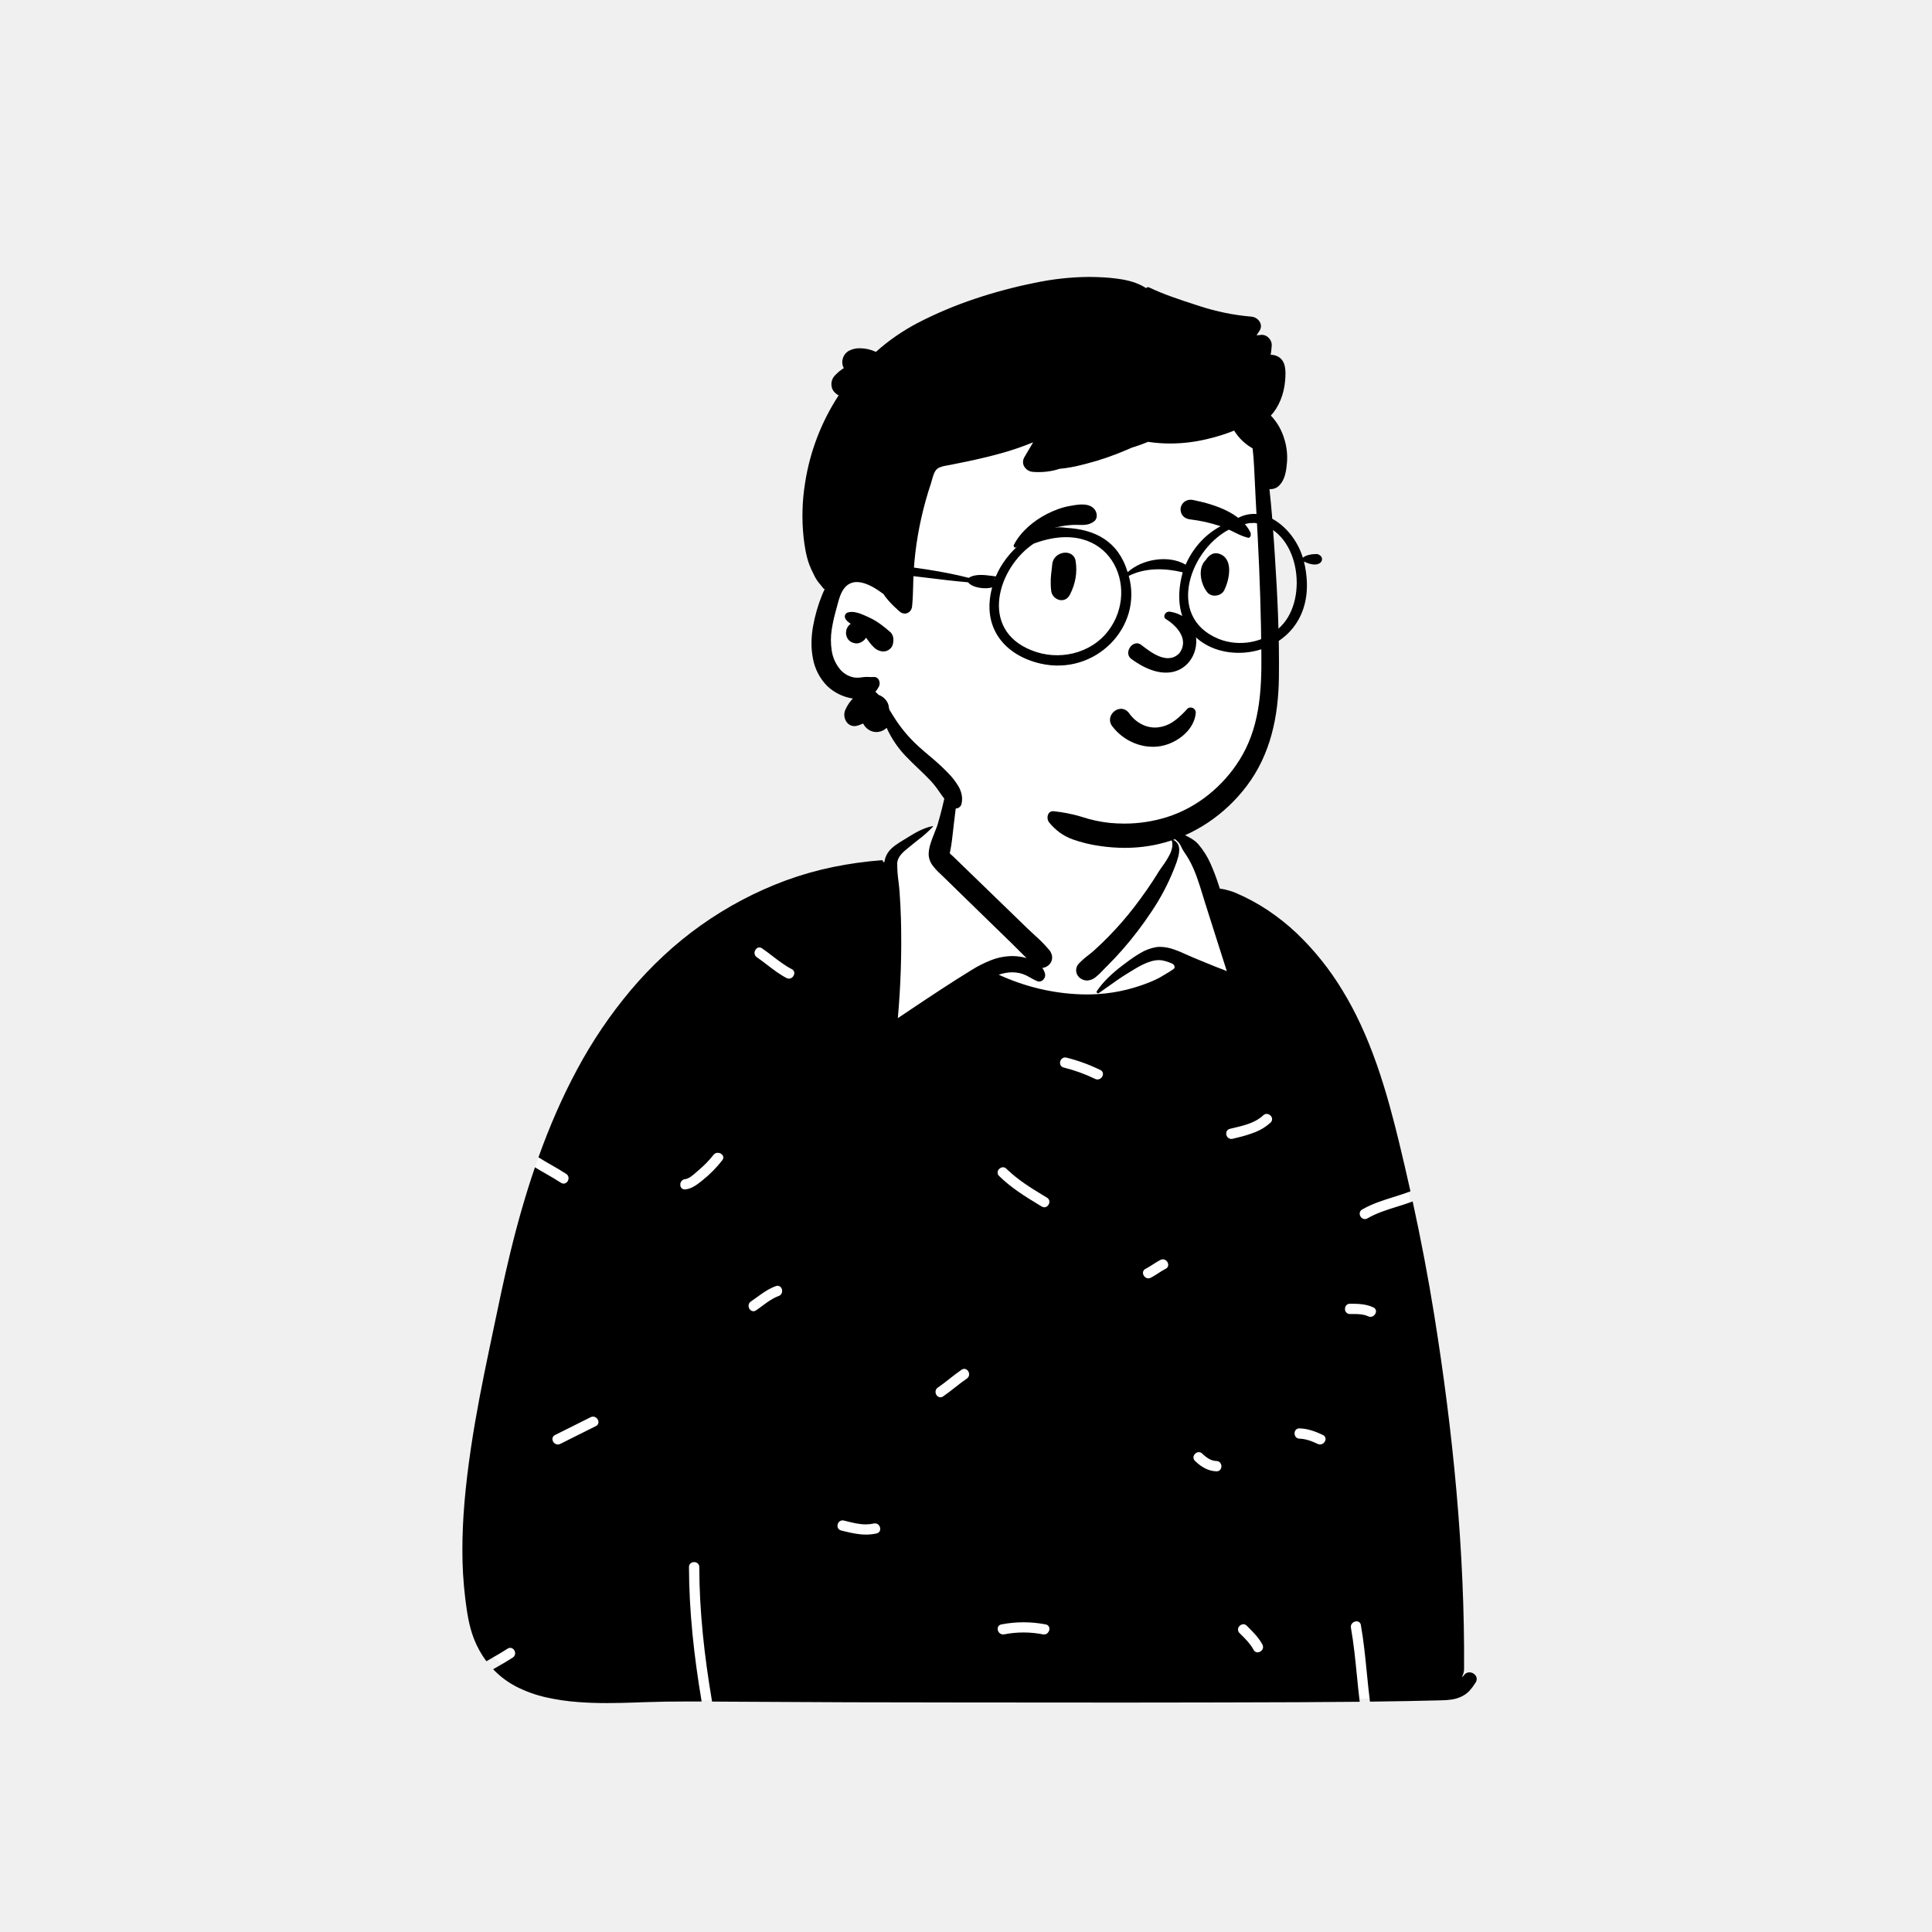
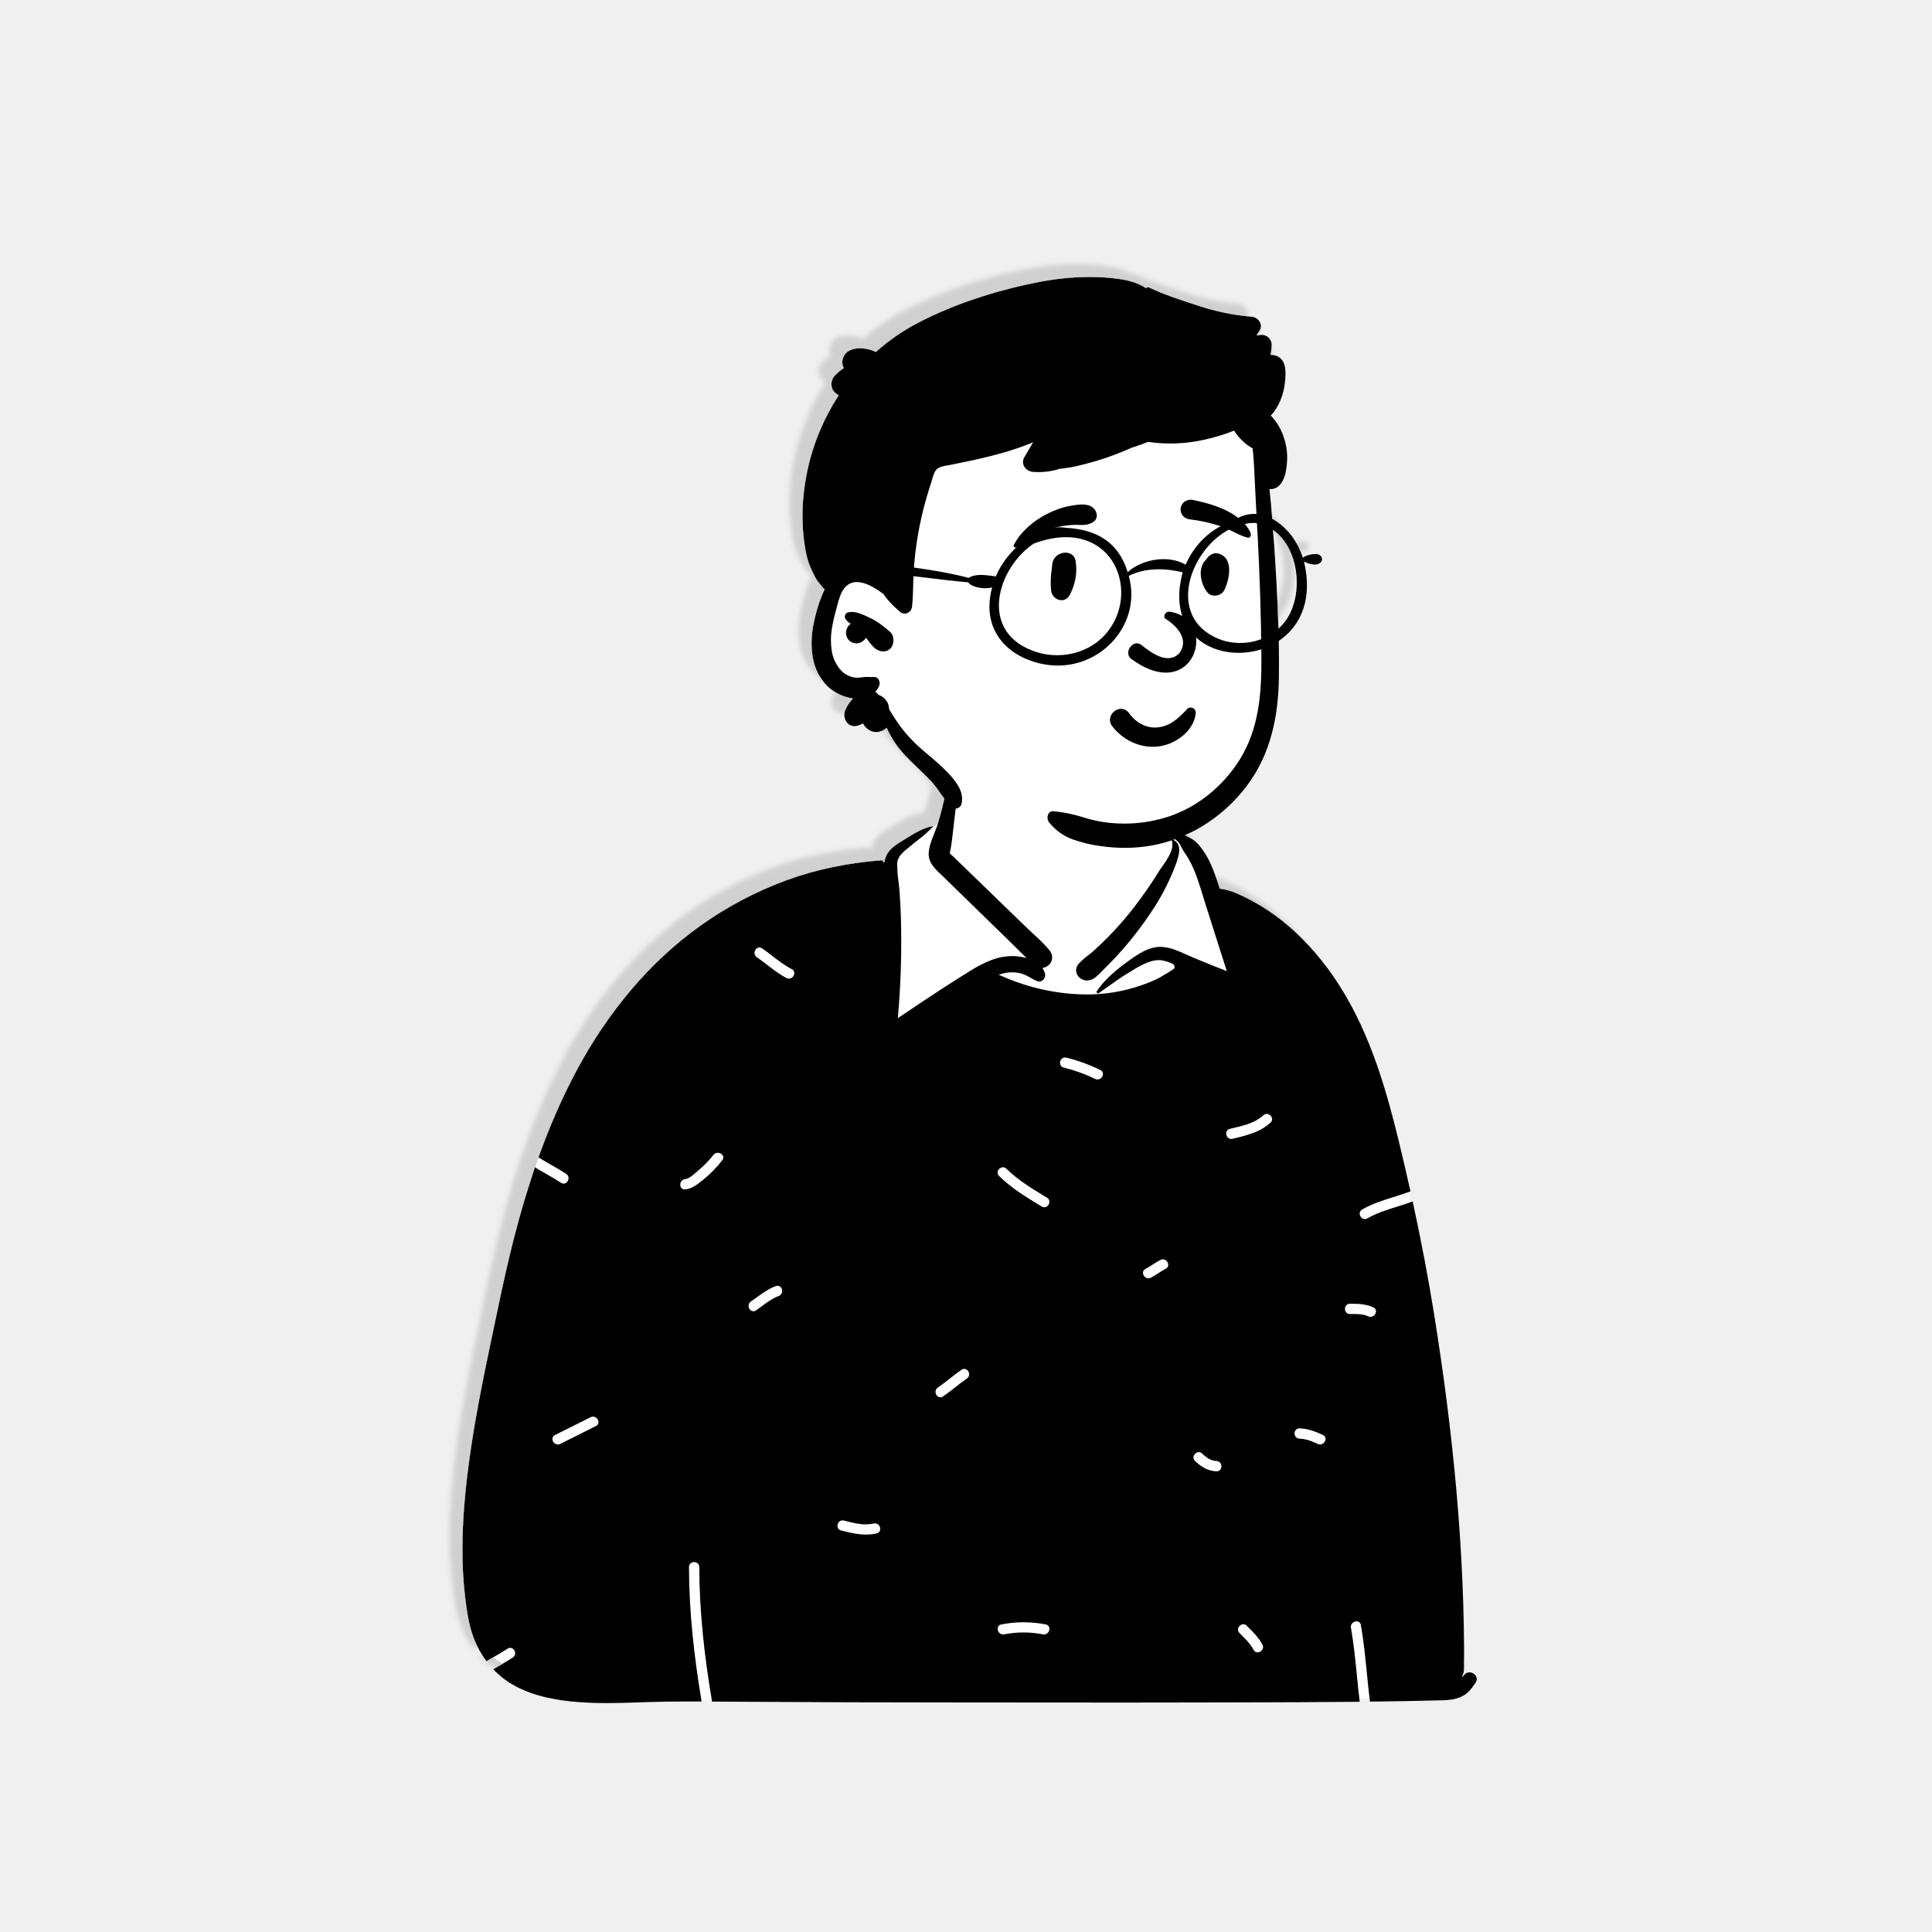
<svg xmlns="http://www.w3.org/2000/svg" viewBox="-350 -150 1500 1500">
-   <g transform="rotate(360 402.7609 579.1545)">
+   <defs>
+     <filter id="shadow2">
+       <feDropShadow flood-color="#d0d0d0" dx="10" dy="10" />
+       <feDropShadow flood-color="#d0d0d0" dx="-10" dy="10" />
+       <feDropShadow flood-color="#d0d0d0" dx="10" dy="-10" />
+       <feDropShadow flood-color="#d0d0d0" dx="-10" dy="-10" />
+     </filter>
+   </defs>
+   <g transform="rotate(360 402.7609 579.1545)" style="filter:url(#shadow2);">
    <g id="body_Polo_and_Sweater" data-name="body/Polo and Sweater" transform="translate(0 459)">
      <path id="_Skin" data-name="✋ Skin" d="M83.452,762.934c61.232,1.714,119.074,3.6,180.188,0,97.8-6.049,384.795,4.855,447.879,0,4.761-.366,21.133,4.855,21.474,0,2.773-33.807,4.571-375.844-3.668-399.379S680.419,226.887,628.6,174.133c-14.449-14.252-36.437-19.773-48.583-36.242-10.473-17.96-9.659-28.5-20-37.949-4.488-4.1-15.072-5.763-22.937-11.454-7.908-7.859-.421-25.159-3.667-36.1C526.722,25.058,502.075,7.527,475.136,3.4c-37.442-8.959-76.97-.488-94.9,28.922-6.676,10.948-3.123,24.254-11.334,41.8.586,13.257-14.891,16.46-24.142,21.713L326.384,114.4c-56.6,31.846-123.183,49.043-172.776,91.829C111.444,249,69.506,298.435,50.8,356.305c-3.873,15.769-5.137,32.067-6.742,48.18-4.582,47.088-17.341,92.791-28.321,138.658C3.215,600.932-8.456,662.278,8.418,720.614,13.283,732.961,72.377,762.357,83.452,762.934Z" transform="translate(13.323 -54)" fill="#fff" />
      <path id="Path" d="M368.966,0l4.782.512V37.329l62.531,65.048,11.428,13.063q-10.218,36.437,20.579,36.437c30.8,0,6.988-8.949,12.779-21.061l.244-.5q6.3-12.439,43.1-52.764l28.143-47.043v-8.59l.953.39a22.79,22.79,0,0,1,6.508,3.659c10.342,9.449,9.529,19.99,20,37.949,12.146,16.47,34.134,21.991,48.583,36.243,51.819,52.754,92.487,165.888,100.726,189.422s6.441,365.572,3.668,399.379c-.341,4.855-16.714-.366-21.474,0-63.085,4.855-350.083-6.049-447.879,0-61.114,3.6-118.956,1.714-180.188,0-11.075-.577-70.169-29.974-75.034-42.321-16.874-58.336-5.2-119.681,7.317-177.47l1.085-4.511c10.541-43.6,22.395-87.1,27-131.832l.232-2.315c1.6-16.113,2.869-32.411,6.742-48.18,18.708-57.87,60.646-107.308,102.81-150.081C202.7,89.9,268.454,72.619,324.683,41.377l1.7-.951,18.372-18.567.562-.313c9.3-5.072,24.154-8.408,23.58-21.4L368.966,0Z" transform="translate(13 19.992)" fill="#fff" />
      <path id="_Ink" data-name="🖍 Ink" d="M112.257,731.246c-8.37,0-15.8-.268-22.707-.821a166.2,166.2,0,0,1-24.691-3.658,97.6,97.6,0,0,1-23.408-8.5,67.813,67.813,0,0,1-17.586-13.291c1.195-.7,2.414-1.4,3.594-2.073l.065-.037c3.84-2.2,7.81-4.484,11.581-6.951a3.966,3.966,0,0,0,1.658-2.115,4.136,4.136,0,0,0-.007-2.437,3.988,3.988,0,0,0-3.62-3.02,3.76,3.76,0,0,0-2.069.666c-3.756,2.458-7.71,4.728-11.533,6.923-1.609.924-3.271,1.878-4.9,2.834A74.179,74.179,0,0,1,8.92,681.215c-3.852-9.883-5.382-20.512-6.73-31.441A304.558,304.558,0,0,1,0,612.056c0-23.3,2.123-48.431,6.681-79.1,3.912-26.368,9.191-52.588,13.838-74.759l.711-3.381c1-4.766,2.013-9.615,2.99-14.3l.019-.089c4.016-19.272,8.168-39.2,12.891-58.646,5.873-24.183,12.156-45.942,19.208-66.52,2.857,1.766,5.819,3.466,8.684,5.11,3.818,2.19,7.767,4.456,11.516,6.909a3.756,3.756,0,0,0,2.068.666,3.991,3.991,0,0,0,3.623-3.022,4.132,4.132,0,0,0,.007-2.436,3.916,3.916,0,0,0-1.659-2.115c-3.757-2.459-7.712-4.731-11.537-6.929l-.005,0c-3.3-1.9-6.716-3.859-9.988-5.932,4.3-12,8.909-23.656,13.713-34.635,5.084-11.618,10.558-22.89,16.271-33.5a358.411,358.411,0,0,1,41.641-61.574,310.423,310.423,0,0,1,25.6-26.864,283.329,283.329,0,0,1,60.846-43.215,281.051,281.051,0,0,1,34.289-15.278,256.758,256.758,0,0,1,36.538-10.357,303.759,303.759,0,0,1,37.61-5.242c.029,0,.058,0,.086,0a.924.924,0,0,1,.684.292,1.3,1.3,0,0,1,.332.945l-.01.115,1,.161a17.558,17.558,0,0,1,2.579-7.17c2.816-4.334,7.85-7.383,12.291-10.072.789-.478,1.534-.929,2.268-1.387l1.185-.738c5.884-3.647,12.21-7.317,19.146-8.612a.308.308,0,0,1,.052,0,.24.24,0,0,1,.222.135.249.249,0,0,1-.045.269,82.45,82.45,0,0,1-11.4,10.178c-1.436,1.13-2.919,2.3-4.342,3.475l-1.229,1.025c-.525.432-1.062.861-1.631,1.316-4.219,3.37-9,7.19-9.146,12.566a98.751,98.751,0,0,0,1,14.051v.01c.3,2.555.619,5.2.808,7.75.537,7.236.9,14.446,1.089,21.429a668.278,668.278,0,0,1-2.409,76.861l10.039-6.721c15.9-10.645,31.486-21,47.3-30.68a88.4,88.4,0,0,1,15.005-7.562,46.22,46.22,0,0,1,16.389-3.214c.257,0,.514,0,.765.008a41.507,41.507,0,0,1,10.441,1.53c-2.177-2.062-4.329-4.228-6.41-6.323-1.542-1.552-3.137-3.157-4.72-4.7l-.089-.087c-5.963-5.807-12.129-11.811-18.24-17.753l-17.618-17.16L373.33,89.6c-.621-.606-1.265-1.218-1.888-1.809l-.021-.02a45.57,45.57,0,0,1-6.726-7.371,16.171,16.171,0,0,1-2.09-4.334,14.047,14.047,0,0,1-.554-5.1c.352-5.011,2.362-10.041,4.305-14.905.648-1.623,1.317-3.3,1.9-4.925.311-.879.609-1.781.91-2.759,2.306-7.664,4.153-15.591,5.939-23.257,1.854-7.957,3.771-16.186,6.2-24.114A1.307,1.307,0,0,1,382.578,0a1.516,1.516,0,0,1,1.494,1.376,131.186,131.186,0,0,1,.151,22.947c-.547,7.784-1.53,15.455-2.481,22.873-.292,2.3-.548,4.648-.8,6.924-.54,4.958-1.1,10.081-2.055,14.955-.168.709-.34,1.48-.51,2.291a7.549,7.549,0,0,0,1.691,1.7c.3.244.575.474.78.674l2.822,2.745,5.657,5.477c6.018,5.827,12.137,11.755,18.055,17.488l.1.1q7.526,7.291,15.052,14.581l16.249,15.75c1.67,1.618,3.432,3.239,5.137,4.806a115.8,115.8,0,0,1,11.654,11.785,9.821,9.821,0,0,1,2.293,5.3,7.863,7.863,0,0,1-1.653,5.476,8.917,8.917,0,0,1-5.96,3.25,13.768,13.768,0,0,1,2.08,4.342,4.985,4.985,0,0,1-.946,4.3,4.516,4.516,0,0,1-3.548,1.918,3.954,3.954,0,0,1-1.435-.275,38.828,38.828,0,0,1-5.263-2.658,33.14,33.14,0,0,0-6.138-2.962,26.439,26.439,0,0,0-8.193-1.271,28.291,28.291,0,0,0-4.677.391,38.855,38.855,0,0,0-5.749,1.442,169.3,169.3,0,0,0,31.094,10.8,163.9,163.9,0,0,0,32.646,4.46c1.573.053,3.156.08,4.7.08,2.948,0,5.894-.1,8.756-.288a125.743,125.743,0,0,0,22.33-3.47,136.1,136.1,0,0,0,17.022-5.471,86.789,86.789,0,0,0,8.01-3.619l.228-.135c.087-.054.4-.235.868-.508l.034-.02c2.617-1.519,10.579-6.141,10.74-6.927a2.669,2.669,0,0,0-.165-2.055,3.53,3.53,0,0,0-1.334-1.362c-3.277-1.4-6.787-2.77-10.5-2.795h-.1c-7.607,0-15.848,5.088-22.47,9.176-.718.443-1.393.86-2.058,1.265-5.069,3.086-9.948,6.574-14.667,9.948l-.019.014c-2.418,1.729-4.918,3.516-7.415,5.229a.939.939,0,0,1-.54.17,1.225,1.225,0,0,1-1.031-.662,1,1,0,0,1,.031-1.05,69.98,69.98,0,0,1,9.131-10.764,112.629,112.629,0,0,1,10.765-9.169l3.009-2.255a106.861,106.861,0,0,1,11.024-7.442,35.356,35.356,0,0,1,12.132-4.539,21.687,21.687,0,0,1,3.147-.225,33.556,33.556,0,0,1,10.714,2.019c3.546,1.2,7.023,2.771,10.387,4.291l.01,0c1.971.89,3.832,1.732,5.662,2.48l16.1,6.59c1.11.452,2.282.889,3.415,1.31l.005,0c1.813.675,3.689,1.372,5.46,2.188l-6.747-21.109c-3.011-9.432-6.562-20.571-10.062-31.68l-.646-2.07c-.4-1.3-.806-2.627-1.2-3.912l-.013-.042c-2.865-9.4-5.827-19.128-10.674-27.726-1.177-2.1-2.528-4.113-3.834-6.064l-.1-.145-.389-.582a22.624,22.624,0,0,1-1.557-2.866,14.96,14.96,0,0,0-2.523-4.055c-3.266-3.46-8.065-6.1-14.671-8.059a1.026,1.026,0,0,1-.8-1.1,1.236,1.236,0,0,1,1.1-1.108,24.944,24.944,0,0,1,2.6-.136,30.12,30.12,0,0,1,12.879,3.115l2.035.971.545.257c4.492,2.121,8.735,4.125,12.038,7.9a61.446,61.446,0,0,1,9.362,14.906,163.33,163.33,0,0,1,6.289,16.539l1,3a1.449,1.449,0,0,1,.428-.049,34.526,34.526,0,0,1,6.289,1.35,40.007,40.007,0,0,1,5.382,1.829,153.284,153.284,0,0,1,25.216,13.611,170.811,170.811,0,0,1,22.22,17.716,214.848,214.848,0,0,1,35.756,44.684c10.125,16.581,18.785,35.293,26.475,57.2,7.614,21.692,13.295,43.854,17.393,60.737,2.966,12.218,5.918,24.944,8.775,37.825-4.347,1.673-8.862,3.091-13.228,4.462-8.17,2.566-16.614,5.218-24.238,9.632a3.637,3.637,0,0,0-1.794,4.277,4.194,4.194,0,0,0,3.838,3.2,3.958,3.958,0,0,0,1.993-.569c7.187-4.161,15.166-6.643,22.883-9.044,4.052-1.26,8.24-2.563,12.273-4.1,6.6,30.374,12.232,60.059,16.748,88.232,3.725,23.211,7.035,46.177,9.839,68.261,2.957,23.29,5.452,46.388,7.415,68.654,2.057,23.332,3.6,46.509,4.578,68.886,1.022,23.332,1.469,46.532,1.327,68.958a13.164,13.164,0,0,1-1.72,6.25,3.463,3.463,0,0,0,1.451-1.158,5.083,5.083,0,0,1,4.381-2.488,5.989,5.989,0,0,1,5.143,2.975,4.657,4.657,0,0,1-.294,4.913l-.542.843a36.777,36.777,0,0,1-4.347,5.7,20.96,20.96,0,0,1-5.93,4.3,26.6,26.6,0,0,1-7.664,2.358,60.894,60.894,0,0,1-8.046.632c-16.763.442-34.918.779-55.5,1.032-.963-7.51-1.721-15.172-2.454-22.582v-.006c-1.2-12.126-2.441-24.664-4.612-36.879a3.245,3.245,0,0,0-3.346-2.89,4.686,4.686,0,0,0-3.5,1.637,4,4,0,0,0-.865,3.381c2.171,12.217,3.413,24.759,4.615,36.888v.006c.668,6.739,1.358,13.708,2.2,20.542-31.541.339-63.613.412-94.63.483-7.446.017-15.885.036-24.072.059-19.087.056-39.2.082-63.3.082-19.992,0-40.3-.018-59.942-.036h-.152c-12.244-.011-24.9-.023-37.356-.03l-22.964-.007c-62.153,0-124.631-.205-185.7-.61l-14.721-.1c-3.165-18.656-5.5-35.665-7.126-52-1.842-18.445-2.754-35.591-2.79-52.418a3.692,3.692,0,0,0-1.257-2.9,4.217,4.217,0,0,0-2.754-.967,4.16,4.16,0,0,0-2.943,1.148,3.732,3.732,0,0,0-1.046,2.716c.035,16.815.938,33.95,2.761,52.385,1.616,16.351,3.925,33.356,7.057,51.988-3.266-.014-6.281-.022-9.219-.022-13.5,0-24.545.169-34.743.531l-7.459.266C127.745,731.016,119.973,731.246,112.257,731.246Zm494.078-61.224a4.36,4.36,0,0,0-3.871,2.717,3.642,3.642,0,0,0,.88,4.117l1.928,1.92c3.294,3.286,6.434,6.561,8.641,10.495l.327.6a3.455,3.455,0,0,0,3.124,2,4.521,4.521,0,0,0,3.724-2.157,3.82,3.82,0,0,0,.059-3.881c-2.793-5.3-7.143-9.639-11.351-13.839L609,671.2A3.741,3.741,0,0,0,606.335,670.022Zm-170.658-1.513a90.672,90.672,0,0,0-17.192,1.661,3.482,3.482,0,0,0-2.313,1.418,3.583,3.583,0,0,0-.552,2.377,4.28,4.28,0,0,0,4.139,4,4.566,4.566,0,0,0,.854-.083,78.8,78.8,0,0,1,30.128,0,4.559,4.559,0,0,0,.852.083,3.918,3.918,0,0,0,2.894-1.255,4.711,4.711,0,0,0,1.249-2.75,3.576,3.576,0,0,0-.552-2.374,3.487,3.487,0,0,0-2.314-1.417A90.672,90.672,0,0,0,435.677,668.509ZM295.12,589.391a4.023,4.023,0,0,0-3.862,3.7,3.937,3.937,0,0,0,.493,2.522,3.678,3.678,0,0,0,2.321,1.628l2.459.617c6.225,1.538,11.469,2.563,16.831,2.563a37.484,37.484,0,0,0,8.18-.875,3.576,3.576,0,0,0,2.319-1.521,3.783,3.783,0,0,0,.525-2.45,4.64,4.64,0,0,0-1.225-2.657,3.767,3.767,0,0,0-2.779-1.2,4.409,4.409,0,0,0-.77.07l-.2.04a28.729,28.729,0,0,1-6.27.668c-5.289,0-10.334-1.286-15.674-2.648l-1.272-.324a4.392,4.392,0,0,0-1.077-.139Zm276.655-52.973a4.05,4.05,0,0,0-2.358.793,4.546,4.546,0,0,0-1.556,1.951,3.581,3.581,0,0,0,.924,4.061c5.43,5.28,10.877,7.924,16.653,8.084l.137,0a3.555,3.555,0,0,0,2.737-1.146,4.07,4.07,0,0,0,.983-2.573,4.374,4.374,0,0,0-.852-2.814,3.73,3.73,0,0,0-2.779-1.458l-.227-.012a12.5,12.5,0,0,1-6.009-1.8,25.563,25.563,0,0,1-4.986-3.939A3.8,3.8,0,0,0,571.775,536.418ZM101.448,508.832h0a4.159,4.159,0,0,0-1.868.462L71.932,523.118a3.371,3.371,0,0,0-1.924,3.959,4.406,4.406,0,0,0,4.092,3.411,4.159,4.159,0,0,0,1.87-.462L103.617,516.2a3.37,3.37,0,0,0,1.925-3.957,4.407,4.407,0,0,0-4.093-3.412Zm548.364,9.131a3.546,3.546,0,0,0-2.772,1.185,4.1,4.1,0,0,0-.951,2.641,4.329,4.329,0,0,0,.944,2.818,3.787,3.787,0,0,0,2.917,1.357c4.1.114,8.714,1.443,14.108,4.061a4.193,4.193,0,0,0,1.84.442,4.438,4.438,0,0,0,4.146-3.452,3.322,3.322,0,0,0-1.948-3.9,60.4,60.4,0,0,0-8.815-3.536,35.225,35.225,0,0,0-9.331-1.617Zm-260.148-46.23h0a3.69,3.69,0,0,0-2.085.7c-3.185,2.164-6.255,4.581-9.224,6.918-2.47,1.944-5.024,3.955-7.63,5.809l-1.578,1.1a4.019,4.019,0,0,0-1.636,2.167,4.243,4.243,0,0,0,.035,2.472,3.948,3.948,0,0,0,3.554,2.965,3.693,3.693,0,0,0,2.085-.7c3.179-2.16,6.246-4.575,9.212-6.91l.005,0c2.967-2.335,6.034-4.75,9.214-6.91a4.017,4.017,0,0,0,1.636-2.167,4.243,4.243,0,0,0-.035-2.472,3.948,3.948,0,0,0-3.553-2.966Zm302.631-42.551c3.3,0,7.111.121,10.477,1.568l.454.2a4.228,4.228,0,0,0,1.81.421,4.162,4.162,0,0,0,2.729-1.066,4.61,4.61,0,0,0,1.468-2.429,3.27,3.27,0,0,0-1.969-3.833c-5.6-2.635-11.288-2.847-18.147-2.851a3.685,3.685,0,0,0-2.9,1.25,4.206,4.206,0,0,0-.966,2.75,3.776,3.776,0,0,0,3.864,4l.976,0,.607,0h.034C691.245,429.185,691.773,429.182,692.295,429.182ZM244.758,407.26a4.076,4.076,0,0,0-1.376.255c-5.545,1.992-10.054,5.249-14.828,8.7l-.007,0c-1.478,1.068-3.007,2.171-4.551,3.22a4.019,4.019,0,0,0-1.637,2.167,4.242,4.242,0,0,0,.035,2.471,3.949,3.949,0,0,0,3.555,2.966,3.694,3.694,0,0,0,2.085-.7c1.588-1.079,3.172-2.261,4.7-3.405,3.773-2.818,7.675-5.731,12.1-7.461l.672-.252a3.993,3.993,0,0,0,2.286-1.975,4.479,4.479,0,0,0,.374-2.754A3.6,3.6,0,0,0,244.758,407.26ZM543.843,386.7a4.122,4.122,0,0,0-1.9.482c-2,1.027-3.909,2.262-5.759,3.455-1.516.978-3.081,1.988-4.683,2.879l-1.079.578a3.42,3.42,0,0,0-1.9,4.019,4.6,4.6,0,0,0,1.437,2.352,3.926,3.926,0,0,0,2.608,1.019,4.124,4.124,0,0,0,1.9-.482c1.994-1.027,3.9-2.26,5.752-3.453,1.517-.979,3.084-1.991,4.689-2.883l1.079-.577a3.421,3.421,0,0,0,1.9-4.021,4.6,4.6,0,0,0-1.437-2.352A3.925,3.925,0,0,0,543.843,386.7ZM419.711,315.229a4.373,4.373,0,0,0-3.9,2.737,3.6,3.6,0,0,0,.913,4.076c9.2,9,19.946,15.764,31.069,22.465l2,1.2a3.9,3.9,0,0,0,2.016.6,3.613,3.613,0,0,0,2.393-.937,4.59,4.59,0,0,0,1.385-2.212,3.9,3.9,0,0,0-.053-2.358,3.8,3.8,0,0,0-1.7-2l-2.93-1.762c-4.689-2.828-9.679-5.9-14.4-9.176A110.173,110.173,0,0,1,423.2,317.18l-.824-.795A3.783,3.783,0,0,0,419.711,315.229ZM198.289,304h0a4.182,4.182,0,0,0-3.266,1.536l-.111.139a78.975,78.975,0,0,1-11.066,11.451l-.752.645c-.371.316-.809.7-1.232,1.08-2.535,2.253-6.008,5.337-8.84,5.579a4.2,4.2,0,0,0-3.832,4.537,3.382,3.382,0,0,0,3.433,3.48c.13,0,.264-.006.4-.017,5.064-.431,9.434-3.921,13.29-7l.266-.212a90.6,90.6,0,0,0,15.242-15.5,3.133,3.133,0,0,0,.489-3.411,4.545,4.545,0,0,0-4.019-2.3Zm426.153-30.2h0a3.826,3.826,0,0,0-2.533,1l-.132.12c-6.15,5.777-14.6,7.791-22.771,9.738-1.022.243-2.078.495-3.113.751a3.658,3.658,0,0,0-2.32,1.611,3.918,3.918,0,0,0-.5,2.512,4.039,4.039,0,0,0,3.885,3.726,4.426,4.426,0,0,0,1.061-.134l4.074-1.005a97.787,97.787,0,0,0,13.46-4.15,38.187,38.187,0,0,0,11.878-7.393,3.508,3.508,0,0,0,.975-3.993,4.458,4.458,0,0,0-3.965-2.778Zm-156.526-43.83a4.02,4.02,0,0,0-3.859,3.7,3.941,3.941,0,0,0,.492,2.524,3.682,3.682,0,0,0,2.322,1.631,123.523,123.523,0,0,1,24.386,8.814,4.179,4.179,0,0,0,1.852.45,4.426,4.426,0,0,0,4.125-3.434,3.344,3.344,0,0,0-1.938-3.924,133.033,133.033,0,0,0-26.3-9.619,4.4,4.4,0,0,0-1.081-.141ZM230.553,144.562h0a3.343,3.343,0,0,0-2.207.868,4.59,4.59,0,0,0-1.338,2.088,4.255,4.255,0,0,0-.039,2.476,4.031,4.031,0,0,0,1.634,2.176c2.8,1.913,5.521,4.005,8.153,6.028,4.67,3.59,9.5,7.3,14.887,10.1a4.105,4.105,0,0,0,1.9.488,3.907,3.907,0,0,0,2.566-.988,4.613,4.613,0,0,0,1.446-2.295,3.421,3.421,0,0,0-1.717-4.027l-.159-.086c-5.384-2.8-10.214-6.509-14.884-10.1-2.635-2.025-5.357-4.117-8.156-6.029a3.68,3.68,0,0,0-2.087-.7Zm254.512,25.691h0a7.692,7.692,0,0,1-.933-.057,9.265,9.265,0,0,1-4.508-1.791,7.984,7.984,0,0,1-2.669-3.53,7.528,7.528,0,0,1,1.728-7.839,57.174,57.174,0,0,1,7.176-6.342c1.589-1.255,3.23-2.552,4.7-3.889,3.638-3.29,7.322-6.83,10.949-10.52a252.736,252.736,0,0,0,20.431-23.49c6.738-8.835,12.363-16.914,17.2-24.7l1.051-1.709c.863-1.42,1.97-2.986,3.142-4.645a64.389,64.389,0,0,0,6.138-9.912c1.82-3.987,2.228-7.377,1.249-10.363a.488.488,0,0,1,.08-.441.514.514,0,0,1,.408-.224.427.427,0,0,1,.142.025,7.442,7.442,0,0,1,4.437,3.961c.978,2.2,1.026,5.106.145,8.88a66.125,66.125,0,0,1-3.077,9.08l-.089.224-.506,1.286a173.553,173.553,0,0,1-17.139,32.36,272.964,272.964,0,0,1-23.09,30.19c-3.6,4.081-7.4,8.124-11.3,12.017l-1.468,1.453c-.656.645-1.337,1.364-2.059,2.126a46.555,46.555,0,0,1-5.572,5.262A11.012,11.012,0,0,1,485.066,170.253Z" transform="translate(9 -17.978)" />
    </g>
    <g transform="translate(225 0)">
      <g>
        <g>
          <path id="_Skin" data-name="✋ Skin" d="M340.529,155c-2.153-18.915.633-58.451.82-60.853,1.18-15.185-5.935-75.148-19.385-69.623C299.4,6.666,269.351,2.722,241.251.838,182.883-3.076,120.791,5.909,75.72,45.189c-22.289,20.4-43.988,50.068-42.244,80.96C13.226,155.431-15.324,195.6,9.908,229.831c8.577,10.937,22.208,15.01,32.982,23.293,21.672,17.48,35.268,42.566,57.145,59.942,57.96,52.083,156.377,62.963,213.323,3.723,44.035-42.9,36.915-107.09,29.169-161.786C337.321,118.23,344.728,191.9,340.529,155Z" transform="translate(65.001 149)" fill="#fff" />
          <path id="_Ink" data-name="🖍 Ink" d="M250.311,443.271a134.042,134.042,0,0,1-19.031-1.4,105.442,105.442,0,0,1-21.491-5.2,40.754,40.754,0,0,1-10.072-5.32,45.226,45.226,0,0,1-8.2-7.871,6.294,6.294,0,0,1-.675-6.317,3.866,3.866,0,0,1,3.632-2.362,5.178,5.178,0,0,1,.623.039,118.17,118.17,0,0,1,21.024,4.124l1,.317a104.128,104.128,0,0,0,21.541,4.62c3.694.358,7.44.539,11.135.539a110.436,110.436,0,0,0,33.375-5.089,96.9,96.9,0,0,0,16.843-7.179,103.553,103.553,0,0,0,15.255-10.132,108.268,108.268,0,0,0,24.252-27.3c7.019-11.267,11.672-24.011,14.225-38.96,2.453-14.362,2.683-29.15,2.584-41.72-.228-29.893-1.2-61.166-2.89-92.951l-.28-5.159c-.715-13.089-1.64-30.351-2.449-47.81-.269-5.848-.654-10.624-1.211-15.03a39.576,39.576,0,0,1-14.309-13.79,141.029,141.029,0,0,1-20.441,6.43,122.385,122.385,0,0,1-29.191,3.585,115.192,115.192,0,0,1-17.182-1.283c-4.14,1.71-8.423,3.236-12.73,4.536-1.2.53-2.372,1.042-3.5,1.523a212.419,212.419,0,0,1-31.93,10.98l-2.7.673a110.358,110.358,0,0,1-18.2,3.267,26.538,26.538,0,0,1-3.291,1.01,53.5,53.5,0,0,1-12.614,1.5c-1.507,0-3.032-.064-4.535-.189a8.47,8.47,0,0,1-6.809-4.393,6.954,6.954,0,0,1-.8-3.361,7.468,7.468,0,0,1,1.063-3.656c2.223-3.814,4.515-7.7,6.81-11.55a214.565,214.565,0,0,1-24.5,8.419c-7.393,2.082-15.461,4.046-25.391,6.18-2.254.481-4.55.941-6.77,1.387l-.008,0-.008,0c-2.255.453-4.587.921-6.873,1.409-.724.154-1.531.291-2.386.436-3.024.512-6.445,1.092-8.505,2.754-2.272,1.824-3.263,5.465-4.138,8.678-.248.912-.483,1.774-.732,2.532-1.555,4.676-2.889,9.014-4.08,13.26A275.4,275.4,0,0,0,89.65,200.5a259.542,259.542,0,0,0-3.231,27.6c-.243,3.81-.343,7.693-.44,11.448-.138,5.351-.281,10.884-.839,16.292a6.422,6.422,0,0,1-1.929,4.023,5.5,5.5,0,0,1-3.775,1.528,5.9,5.9,0,0,1-3.916-1.571c-.437-.385-.9-.8-1.364-1.213l-.676-.617a68.99,68.99,0,0,1-9.169-9.76c-.47-.646-.931-1.335-1.371-2.05a.328.328,0,0,1-.2-.069l-.734-.553c-7.713-5.742-14.351-8.653-19.73-8.653a11.913,11.913,0,0,0-9.756,4.785c-2.571,3.258-3.86,7.467-4.867,11.156l-1.874,7a121.649,121.649,0,0,0-3.02,13.849,53.032,53.032,0,0,0-.04,16.26,29.684,29.684,0,0,0,6.5,14.7,18.387,18.387,0,0,0,11.279,6.39,14.147,14.147,0,0,0,1.947.126,34.415,34.415,0,0,0,4.475-.394l.027,0q.456-.06.913-.119a15,15,0,0,1,1.871-.106c.661,0,1.33.031,1.976.061h.005c.651.03,1.324.061,1.991.061.562,0,1.064-.022,1.537-.067.153-.015.305-.023.453-.023a3.964,3.964,0,0,1,3.448,1.984,5.721,5.721,0,0,1,.308,5.369,18.167,18.167,0,0,1-2.81,4.15,32.426,32.426,0,0,1,2.471,2.38,12.33,12.33,0,0,1,6.009,4.49,10.188,10.188,0,0,1,2.04,5.56c.127.446.245.923.37,1.5l2.146,3.481c.526.852.988,1.59,1.414,2.258A108.707,108.707,0,0,0,90.14,364.5c2.683,2.443,5.5,4.83,8.219,7.139a183.861,183.861,0,0,1,13.711,12.452l.8.841a52.5,52.5,0,0,1,8.591,11.12c2.445,4.623,3.088,9.006,1.966,13.4a4.689,4.689,0,0,1-4.367,3.27,3.4,3.4,0,0,1-2.043-.66c-4.383-3.253-7.526-7.73-10.565-12.06a76.126,76.126,0,0,0-6.675-8.6c-3.244-3.446-6.722-6.77-10.086-9.984l0,0c-3.272-3.126-6.655-6.359-9.821-9.7A78.044,78.044,0,0,1,65.4,350.085a11.648,11.648,0,0,1-8.016,3.277,10.979,10.979,0,0,1-6.052-1.861,12.382,12.382,0,0,1-4.223-4.766,37.879,37.879,0,0,1-4.271,1.62,8.617,8.617,0,0,1-2.517.393,7.433,7.433,0,0,1-6.3-3.59,9.713,9.713,0,0,1-1.478-4.405,9.444,9.444,0,0,1,.8-4.738,30.273,30.273,0,0,1,5.809-8.68,36.826,36.826,0,0,1-19.821-9.63,40.67,40.67,0,0,1-11.188-21.54,60.016,60.016,0,0,1-1.1-12.283A77.3,77.3,0,0,1,8.19,271.595a121.654,121.654,0,0,1,7.25-25.11c.627-1.532,1.231-2.9,1.849-4.171a1.3,1.3,0,0,1-.99-.48c-.755-1.031-1.576-2.011-2.37-2.958a28.945,28.945,0,0,1-4.17-5.911c-.332-.682-.678-1.378-1.013-2.051a76.048,76.048,0,0,1-3.366-7.419c-2.615-7.059-3.752-14.963-4.45-21.06a158.58,158.58,0,0,1,1.18-42.75,170.791,170.791,0,0,1,9.426-35.324A173.628,173.628,0,0,1,28.118,91.949a11.606,11.606,0,0,1-2.06-1.38l-.319-.278-.518-.468a8.553,8.553,0,0,1-2.716-6.22,9.838,9.838,0,0,1,2.716-7.1l1.093-1.1a28.988,28.988,0,0,1,4.812-3.961c.323-.217.662-.426,1.008-.623a9.567,9.567,0,0,1-.76-7.479,9.927,9.927,0,0,1,5-6.127,17.589,17.589,0,0,1,8.3-1.832,29.707,29.707,0,0,1,12.379,2.823A160.043,160.043,0,0,1,89.509,35.715,310.548,310.548,0,0,1,133.8,17.02a382.367,382.367,0,0,1,46.481-12.4A211.134,211.134,0,0,1,222.145,0c1.919,0,3.842.035,5.715.1l1.229.048a140.719,140.719,0,0,1,19.4,1.822c7.586,1.375,13.556,3.564,18.249,6.693a2.286,2.286,0,0,1,1.6-.688,1.954,1.954,0,0,1,.849.193c11.52,5.5,24.119,9.59,36.3,13.548l2.9.942A177.356,177.356,0,0,0,348.6,30.835a8.341,8.341,0,0,1,3.992,1.438,8.081,8.081,0,0,1,2.732,3.1,6.289,6.289,0,0,1-.441,6.414c-.8,1.227-1.569,2.449-2.279,3.586l1.134-.119h.006c.861-.091,1.752-.185,2.627-.273.18-.018.364-.027.547-.027a7.369,7.369,0,0,1,5.222,2.5A7.73,7.73,0,0,1,364.386,53a74.571,74.571,0,0,1-.83,7.5h.03l.258,0a11.147,11.147,0,0,1,4.363.845c3.408,1.44,5.489,4.14,6.361,8.256.731,3.449.494,7.342.19,11.035-.869,10.526-4.908,20.378-11.082,27.031a42.951,42.951,0,0,1,6.4,8.552,46.562,46.562,0,0,1,4.236,10.179,48.059,48.059,0,0,1,1.96,16.681l-.134,1.673c-.546,6.379-1.641,12.871-5.917,17.147a9.3,9.3,0,0,1-6.693,2.856c-.31,0-.626-.016-.937-.046,1.6,14.077,2.642,28.492,3.57,42.05l.451,6.7c1.244,18.817,2.078,34.286,2.625,48.682.67,17.642.9,33.579.7,48.722a208.31,208.31,0,0,1-1.452,22.5,155.263,155.263,0,0,1-4.208,21.8,124.627,124.627,0,0,1-7.62,20.734,111.491,111.491,0,0,1-11.689,19.3,125.614,125.614,0,0,1-14.016,15.635,123.478,123.478,0,0,1-16.39,13.019,119.108,119.108,0,0,1-18.372,9.994A114.071,114.071,0,0,1,276.23,440.4,116.407,116.407,0,0,1,250.311,443.271ZM63,290.8l-.165,0a10.766,10.766,0,0,1-6.9-2.776,34.718,34.718,0,0,1-5-5.842c-.505-.685-1.027-1.392-1.553-2.072a6.867,6.867,0,0,1-1.67,2.04l-.46.36a8.407,8.407,0,0,1-5.027,2.036c-.092,0-.184,0-.273-.006a9.849,9.849,0,0,1-4.12-1.111,7.465,7.465,0,0,1-3.4-3.97,8.549,8.549,0,0,1,3.056-10.16l-.6-.413a12.088,12.088,0,0,1-3.389-3.245l-.207-.331h.08a3.241,3.241,0,0,1,1.861-4.78,9.719,9.719,0,0,1,3.016-.448c4.238,0,8.953,2.193,12.743,3.954.38.177.772.359,1.152.533,6.036,2.77,11.242,6.957,15.97,11.07,2.147,1.874,3,5.1,2.28,8.63l-.036.178c-.048.242-.1.491-.155.742a6.838,6.838,0,0,1-2.672,3.981A7.7,7.7,0,0,1,63,290.8Z" transform="translate(48 65.001)" />
        </g>
      </g>
      <g transform="translate(159 186)">
        <g>
          <path d="M140.63 0.473L139.193 0.179C137.503 -0.159 135.804 -0.016 134.311 0.591C132.847 1.187 131.572 2.224 130.68 3.721C129.495 5.714 129.337 7.386 129.887 9.595C130.311 11.302 131.242 12.586 132.46 13.514C133.744 14.491 135.37 15.061 137.06 15.259C144.854 16.175 152.53 17.89 159.992 20.323C163.488 21.464 166.788 23.01 170.058 24.613L172.877 26.002C175.477 27.273 178.163 28.499 181.557 29.389C181.824 29.458 182.087 29.524 182.349 29.587C183.29 29.291 183.45 28.933 183.649 28.673L183.73 28.572C183.972 28.268 184.271 27.802 183.988 25.631C176.583 10.271 156.267 3.742 140.63 0.473ZM43.588 4.83L45.465 4.502C51.273 3.497 58.494 2.532 62.603 7.201C64.782 9.677 65.532 14.279 62.603 16.649C58.767 19.754 54.63 19.651 50.218 19.542C48.704 19.504 47.158 19.466 45.581 19.556C40.493 19.848 35.603 20.69 30.702 22.091C19.95 25.164 11.189 30.774 2.006 36.934C0.801 37.742 -0.429 36.201 0.146 35.074C5.447 24.691 15.72 16.162 26.01 10.963C31.502 8.188 37.512 5.886 43.588 4.83ZM29.963 50.146C30.798 39.79 46.57 37.438 48.139 47.686C49.544 56.866 47.89 65.299 43.755 73.564C39.804 81.46 29.874 77.776 29.123 70.586C28.381 63.484 28.907 59.248 29.443 54.933C29.634 53.392 29.827 51.841 29.963 50.146ZM159.205 41.826C155.401 40.715 152.226 42.681 150.027 45.561C149.773 45.893 149.566 46.222 149.38 46.548C142.515 52.856 145.101 65.645 150.501 72.049C153.814 75.976 161.145 74.845 163.413 70.385C167.587 62.172 171.09 45.299 159.205 41.826ZM128.748 119.039C136.872 107.66 125.366 96.957 117.814 92.367C115.836 90.947 117.406 86.243 121.634 86.97C160.031 93.567 140.136 159.708 91.112 123.413C85.275 118.704 92.343 108.334 98.634 112.366C98.953 112.611 99.288 112.869 99.636 113.139C106.704 118.603 119.636 128.601 128.748 119.039ZM93.587 188.926C86.864 186.184 80.866 181.61 76.481 175.766C74.957 173.735 74.561 171.589 74.881 169.627C75.241 167.421 76.546 165.422 78.326 164.08C80.112 162.735 82.345 162.072 84.504 162.41C86.381 162.704 88.248 163.731 89.727 165.862L90.035 166.288C92.642 169.815 96.04 172.708 99.91 174.574C103.641 176.372 107.814 177.211 112.132 176.723C120.356 175.794 126.024 171.346 132.049 165.306C132.796 164.544 133.543 163.757 134.294 162.958C134.768 162.234 135.426 161.768 136.157 161.524C136.968 161.253 137.886 161.268 138.726 161.562C139.537 161.845 140.262 162.381 140.747 163.094C141.209 163.772 141.471 164.61 141.386 165.574C140.835 171.833 137.562 177.419 132.914 181.805C127.752 186.677 120.909 190.047 114.466 191.229C107.368 192.531 100.136 191.598 93.587 188.926Z" transform="translate(53.00005 52.00027)" fill-rule="evenodd" stroke="none" />
        </g>
      </g>
      <g transform="translate(123 338)" />
      <g transform="translate(47 241)">
        <g>
          <path d="M375.513 33.996C378.273 31.683 383.089 31.135 386.423 31.128C394.028 32.583 390.88 44.173 376.385 36.963C398.166 128.052 258.709 131.937 282.237 45.347C268.157 41.96 253.29 41.684 240.365 48.114C251.522 87.814 214.401 125.982 171.734 116.181C144.179 109.783 125.789 88.423 134.308 57.027C128.899 58.723 118.76 57.311 115.622 53.09C104.775 52.163 93.991 50.842 83.22 49.521C59.091 46.563 35.027 43.614 10.467 45.136C7.127 45.598 7.314 47.952 7.501 50.304C7.687 52.647 7.873 54.988 4.572 55.457C-3.018 54.765 -0.036 41.939 5.398 39.854C13.023 34.389 78.598 39.812 116.105 49.648C121.083 46.383 128.583 47.38 134.493 48.166C135.445 48.293 136.355 48.414 137.206 48.511C144.594 30.003 168.272 6.932 192.028 10.823C213.793 12.092 232.079 20.689 239.509 45.24C250.854 34.949 271.426 31.626 284.509 39.408C291.765 23.094 304.532 10.823 321.737 5.29C343.585 -10.2 368.707 11.043 375.513 33.996ZM358.311 87.458C346.17 100.003 325.902 103.603 309.749 96.875C268.273 79.546 288.574 25.496 320.561 10.981C324.557 9.985 329.894 7.622 334.761 7.086C334.928 7.004 335.168 7.043 335.465 7.09C335.954 7.169 336.598 7.272 337.32 6.904C372.591 10.842 380.623 65.594 358.311 87.458ZM164.916 105.906C185.6 114.302 210.916 108.73 224.533 90.669C249.948 57.368 225.561 0.904 166.504 23.095C138.547 41.885 124.054 89.814 164.916 105.906ZM135.953 50.651C135.915 50.633 135.877 50.624 135.838 50.606C136.054 50.511 136.27 50.416 136.485 50.319C136.415 50.502 136.339 50.683 136.271 50.866C136.165 50.793 136.072 50.708 135.953 50.651Z" transform="translate(13.99969 7.999794)" fill-rule="evenodd" stroke="none" />
        </g>
      </g>
    </g>
  </g>
</svg>
